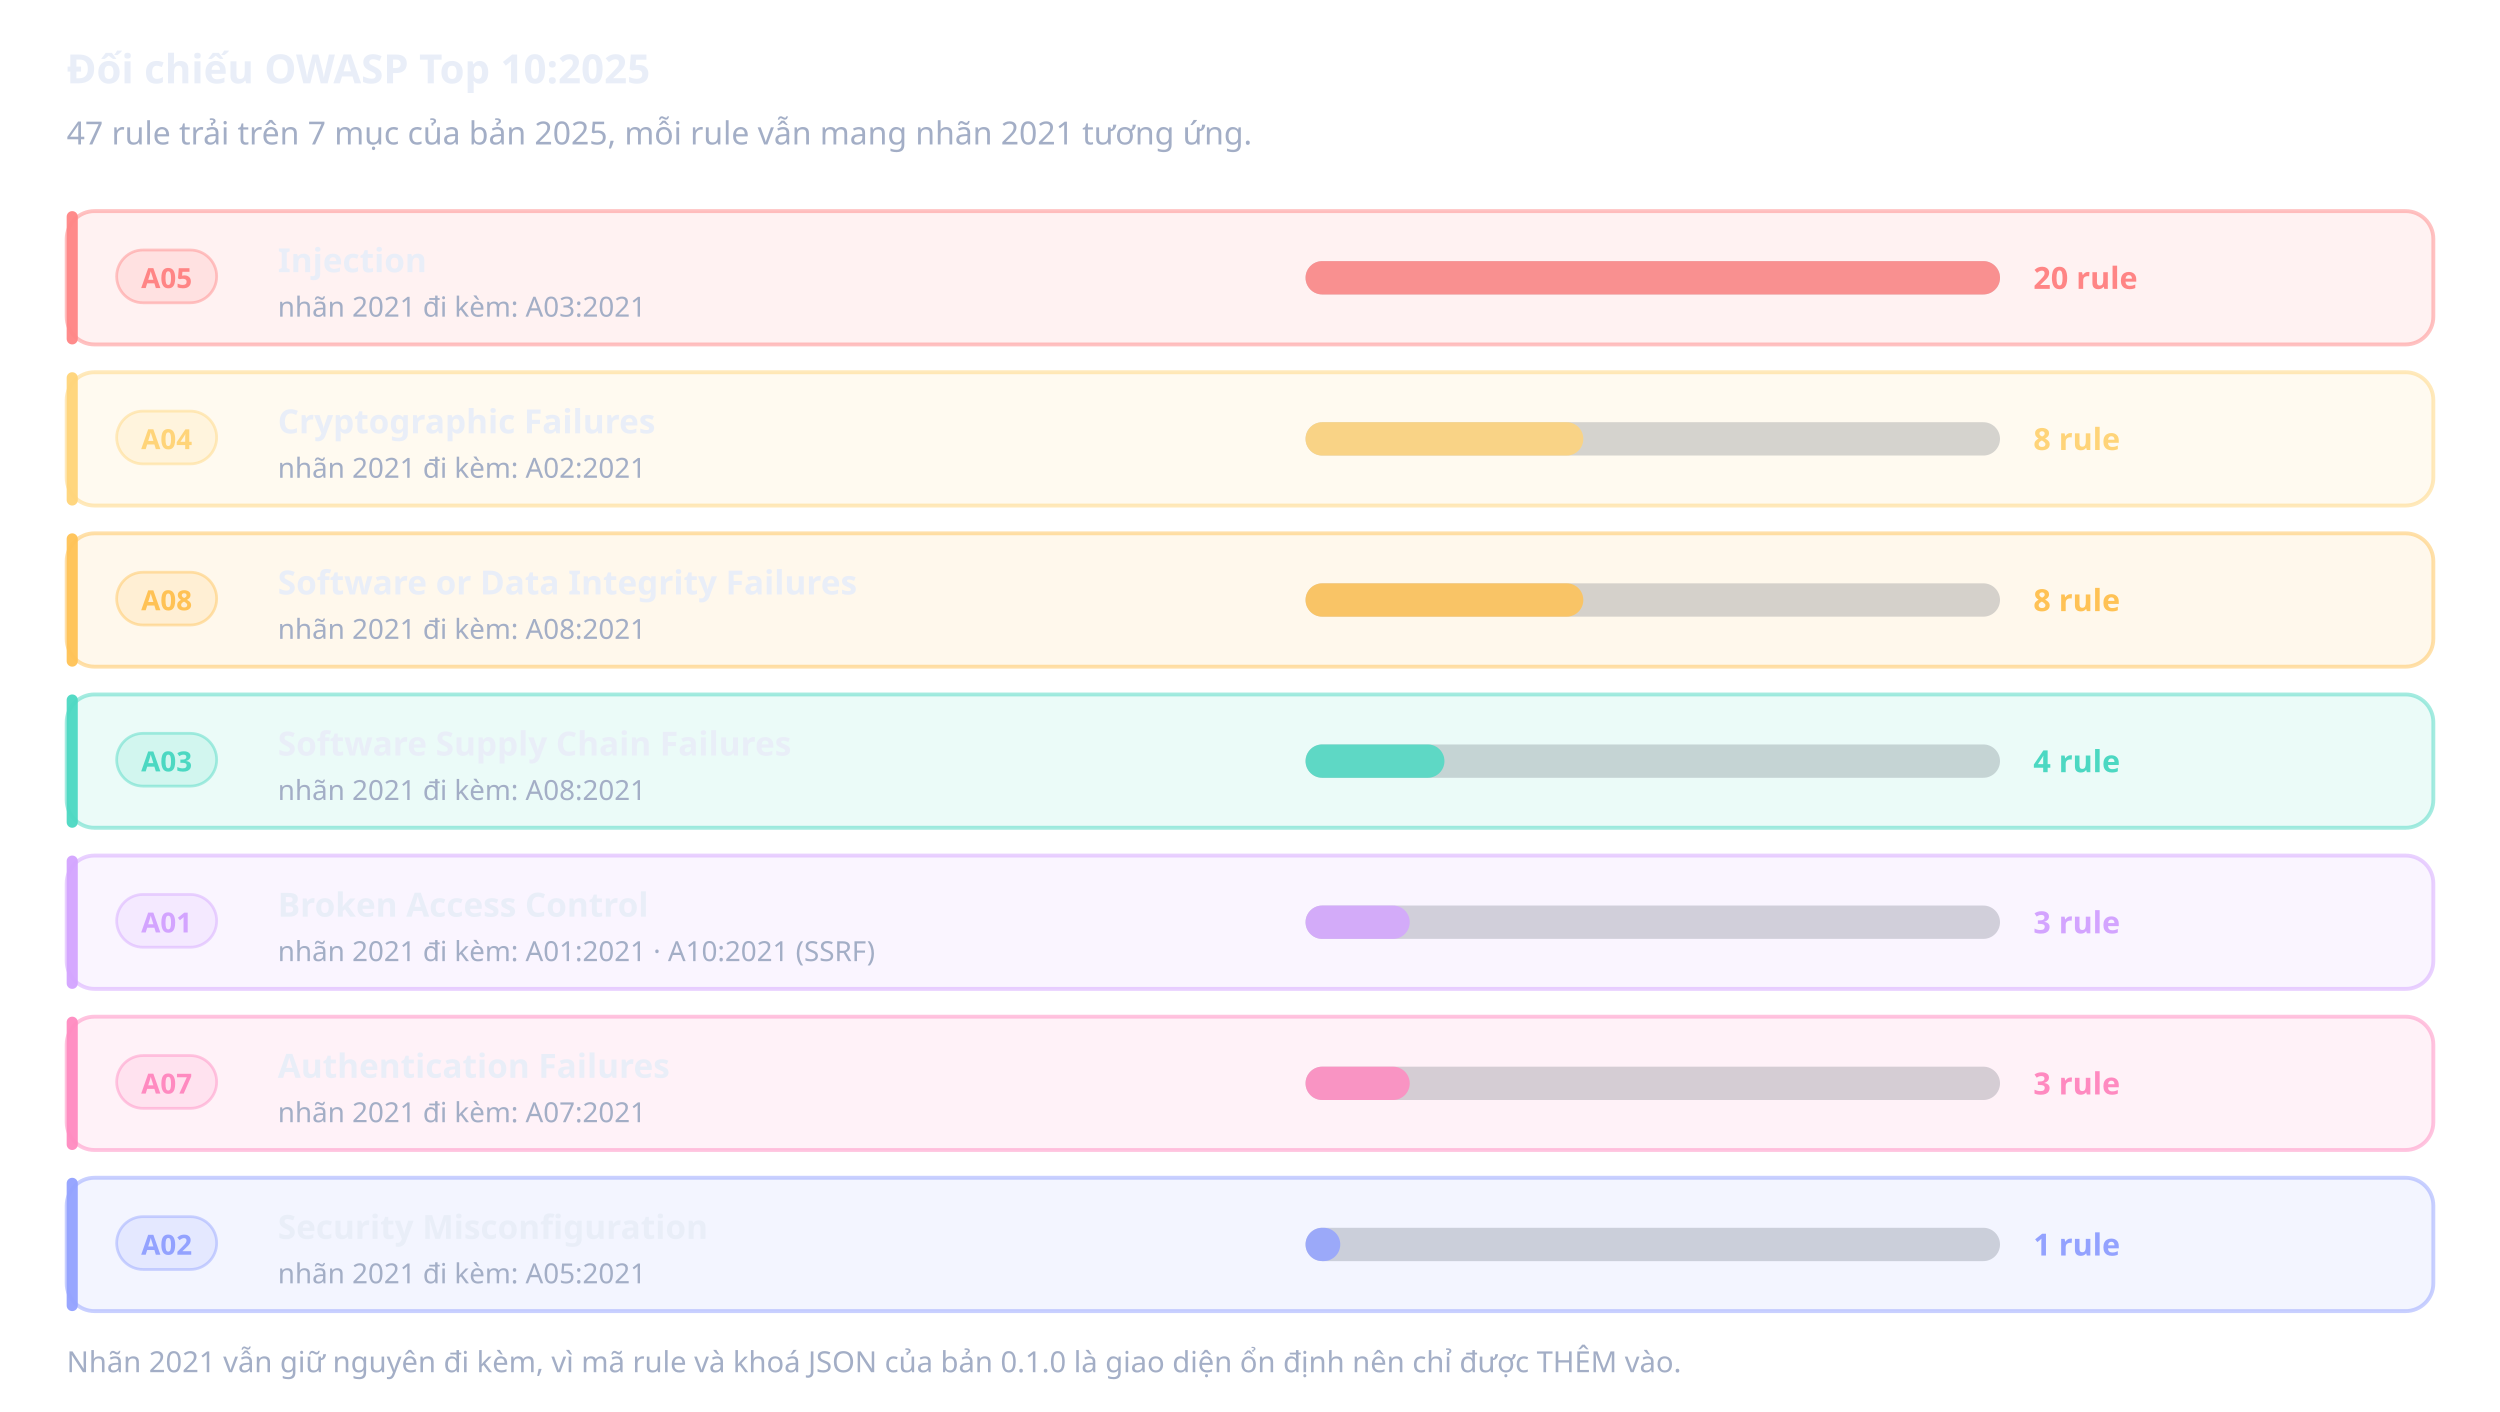
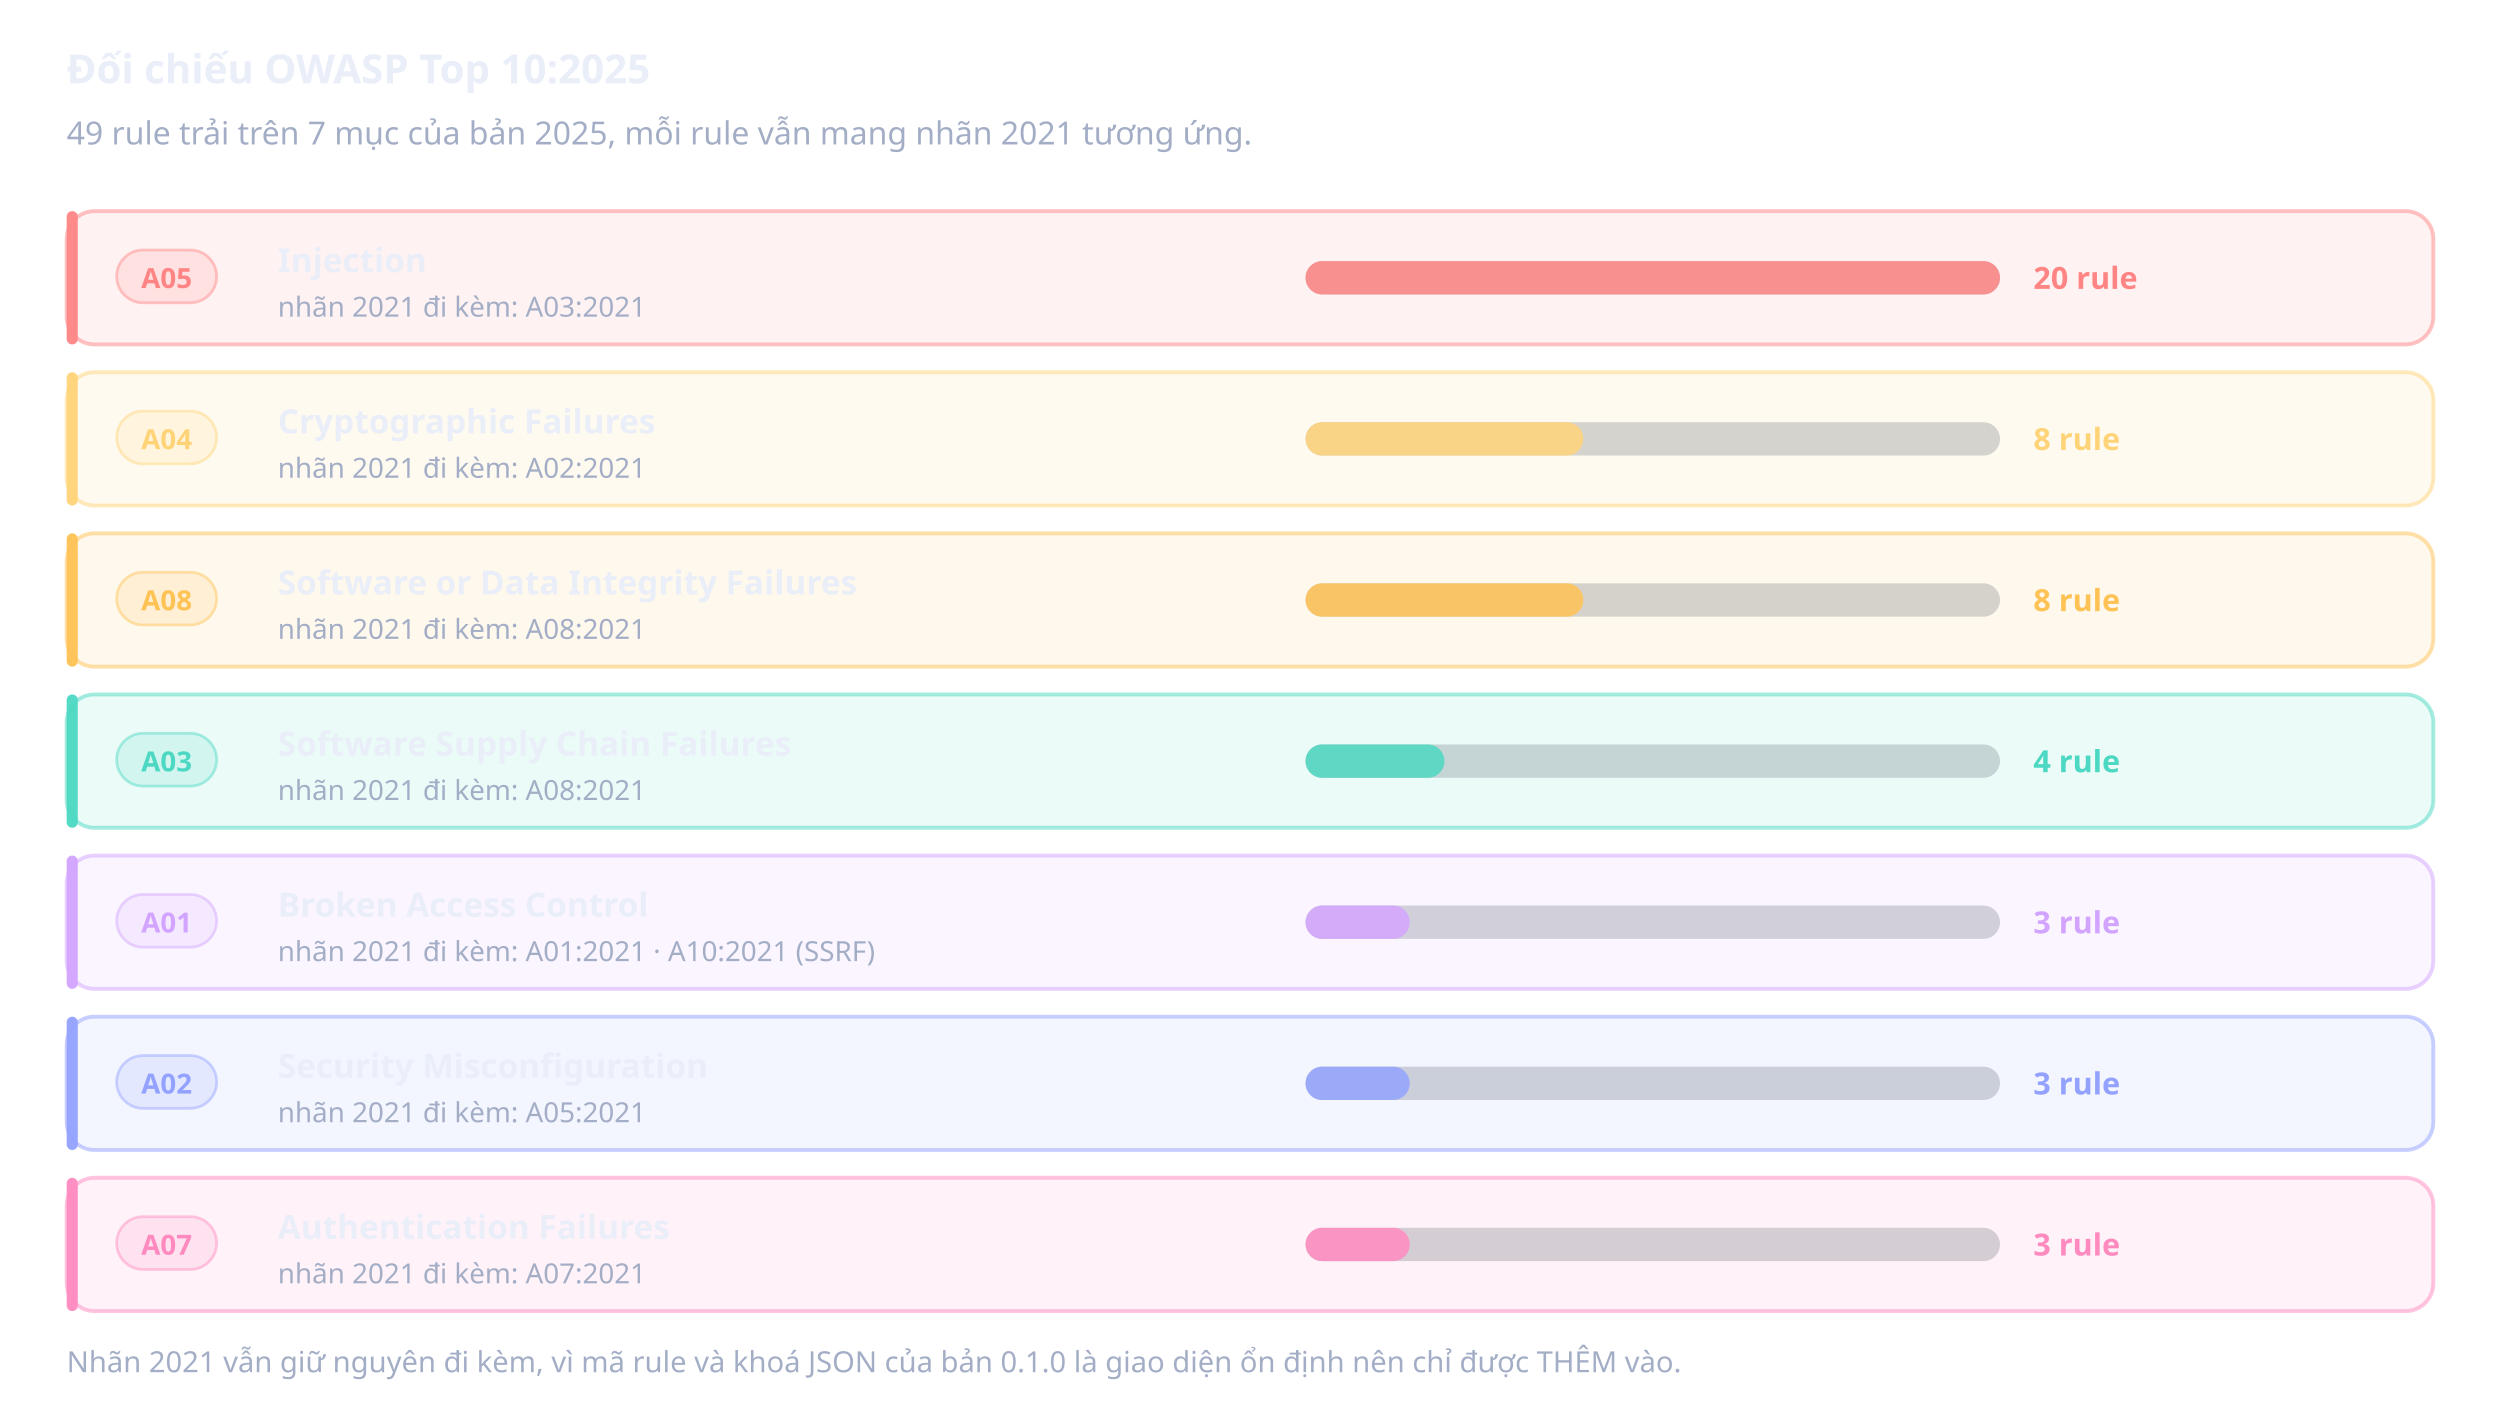
<svg xmlns="http://www.w3.org/2000/svg" viewBox="0 0 900 508" width="900" height="508" role="img">
  <defs>
    <marker id="adark" viewBox="0 0 10 10" refX="9" refY="5" markerWidth="6" markerHeight="6" orient="auto-start-reverse">
      <path d="M 0 0 L 10 5 L 0 10 z" fill="#a3aec6" opacity="0.75" />
    </marker>
  </defs>
  <text x="24" y="30" font-family="Segoe UI, system-ui, -apple-system, sans-serif" font-size="14.5" fill="#e9eef8" text-anchor="start" font-weight="700">Đối chiếu OWASP Top 10:2025</text>
-   <text x="24" y="52" font-family="Segoe UI, system-ui, -apple-system, sans-serif" font-size="11.5" fill="#a3aec6" text-anchor="start" font-weight="400">47 rule trải trên 7 mục của bản 2025, mỗi rule vẫn mang nhãn 2021 tương ứng.</text>
+   <text x="24" y="52" font-family="Segoe UI, system-ui, -apple-system, sans-serif" font-size="11.5" fill="#a3aec6" text-anchor="start" font-weight="400">49 rule trải trên 7 mục của bản 2025, mỗi rule vẫn mang nhãn 2021 tương ứng.</text>
  <rect x="24" y="76" width="852" height="48" rx="10" fill="#ff8585" opacity="0.11" />
  <rect x="24" y="76" width="852" height="48" rx="10" fill="none" stroke="#ff8585" stroke-width="1.4" opacity="0.50" />
  <rect x="24" y="76" width="4" height="48" rx="2" fill="#ff8585" opacity="0.95" />
  <rect x="42" y="90" width="36" height="19" rx="9.5" fill="#ff8585" opacity="0.16" />
  <rect x="42" y="90" width="36" height="19" rx="9.5" fill="none" stroke="#ff8585" stroke-width="1" opacity="0.45" />
  <text x="60" y="103.7" font-family="Segoe UI, system-ui, -apple-system, sans-serif" font-size="10" fill="#ff8585" text-anchor="middle" font-weight="700">A05</text>
  <text x="100" y="98" font-family="Segoe UI, system-ui, -apple-system, sans-serif" font-size="12" fill="#e9eef8" text-anchor="start" font-weight="700">Injection</text>
  <text x="100" y="114" font-family="Segoe UI, system-ui, -apple-system, sans-serif" font-size="10" fill="#a3aec6" text-anchor="start" font-weight="400">nhãn 2021 đi kèm: A03:2021</text>
  <rect x="470" y="94" width="250" height="12" rx="6.0" fill="#2b3546" opacity="0.20" />
  <rect x="470" y="94" width="250" height="12" rx="6" fill="#ff8585" opacity="0.85" />
  <text x="732" y="104" font-family="Segoe UI, system-ui, -apple-system, sans-serif" font-size="11" fill="#ff8585" text-anchor="start" font-weight="700">20 rule</text>
  <rect x="24" y="134" width="852" height="48" rx="10" fill="#ffd479" opacity="0.11" />
  <rect x="24" y="134" width="852" height="48" rx="10" fill="none" stroke="#ffd479" stroke-width="1.4" opacity="0.50" />
  <rect x="24" y="134" width="4" height="48" rx="2" fill="#ffd479" opacity="0.95" />
  <rect x="42" y="148" width="36" height="19" rx="9.5" fill="#ffd479" opacity="0.16" />
  <rect x="42" y="148" width="36" height="19" rx="9.5" fill="none" stroke="#ffd479" stroke-width="1" opacity="0.45" />
  <text x="60" y="161.7" font-family="Segoe UI, system-ui, -apple-system, sans-serif" font-size="10" fill="#ffd479" text-anchor="middle" font-weight="700">A04</text>
  <text x="100" y="156" font-family="Segoe UI, system-ui, -apple-system, sans-serif" font-size="12" fill="#e9eef8" text-anchor="start" font-weight="700">Cryptographic Failures</text>
  <text x="100" y="172" font-family="Segoe UI, system-ui, -apple-system, sans-serif" font-size="10" fill="#a3aec6" text-anchor="start" font-weight="400">nhãn 2021 đi kèm: A02:2021</text>
  <rect x="470" y="152" width="250" height="12" rx="6.0" fill="#2b3546" opacity="0.20" />
  <rect x="470" y="152" width="100" height="12" rx="6" fill="#ffd479" opacity="0.85" />
  <text x="732" y="162" font-family="Segoe UI, system-ui, -apple-system, sans-serif" font-size="11" fill="#ffd479" text-anchor="start" font-weight="700">8 rule</text>
  <rect x="24" y="192" width="852" height="48" rx="10" fill="#ffc255" opacity="0.11" />
  <rect x="24" y="192" width="852" height="48" rx="10" fill="none" stroke="#ffc255" stroke-width="1.4" opacity="0.50" />
  <rect x="24" y="192" width="4" height="48" rx="2" fill="#ffc255" opacity="0.95" />
  <rect x="42" y="206" width="36" height="19" rx="9.5" fill="#ffc255" opacity="0.16" />
  <rect x="42" y="206" width="36" height="19" rx="9.5" fill="none" stroke="#ffc255" stroke-width="1" opacity="0.45" />
  <text x="60" y="219.7" font-family="Segoe UI, system-ui, -apple-system, sans-serif" font-size="10" fill="#ffc255" text-anchor="middle" font-weight="700">A08</text>
  <text x="100" y="214" font-family="Segoe UI, system-ui, -apple-system, sans-serif" font-size="12" fill="#e9eef8" text-anchor="start" font-weight="700">Software or Data Integrity Failures</text>
  <text x="100" y="230" font-family="Segoe UI, system-ui, -apple-system, sans-serif" font-size="10" fill="#a3aec6" text-anchor="start" font-weight="400">nhãn 2021 đi kèm: A08:2021</text>
  <rect x="470" y="210" width="250" height="12" rx="6.0" fill="#2b3546" opacity="0.20" />
  <rect x="470" y="210" width="100" height="12" rx="6" fill="#ffc255" opacity="0.85" />
  <text x="732" y="220" font-family="Segoe UI, system-ui, -apple-system, sans-serif" font-size="11" fill="#ffc255" text-anchor="start" font-weight="700">8 rule</text>
  <rect x="24" y="250" width="852" height="48" rx="10" fill="#4cd8c2" opacity="0.11" />
  <rect x="24" y="250" width="852" height="48" rx="10" fill="none" stroke="#4cd8c2" stroke-width="1.4" opacity="0.50" />
  <rect x="24" y="250" width="4" height="48" rx="2" fill="#4cd8c2" opacity="0.95" />
  <rect x="42" y="264" width="36" height="19" rx="9.5" fill="#4cd8c2" opacity="0.16" />
  <rect x="42" y="264" width="36" height="19" rx="9.5" fill="none" stroke="#4cd8c2" stroke-width="1" opacity="0.45" />
  <text x="60" y="277.7" font-family="Segoe UI, system-ui, -apple-system, sans-serif" font-size="10" fill="#4cd8c2" text-anchor="middle" font-weight="700">A03</text>
  <text x="100" y="272" font-family="Segoe UI, system-ui, -apple-system, sans-serif" font-size="12" fill="#e9eef8" text-anchor="start" font-weight="700">Software Supply Chain Failures</text>
  <text x="100" y="288" font-family="Segoe UI, system-ui, -apple-system, sans-serif" font-size="10" fill="#a3aec6" text-anchor="start" font-weight="400">nhãn 2021 đi kèm: A08:2021</text>
  <rect x="470" y="268" width="250" height="12" rx="6.0" fill="#2b3546" opacity="0.20" />
  <rect x="470" y="268" width="50" height="12" rx="6" fill="#4cd8c2" opacity="0.85" />
  <text x="732" y="278" font-family="Segoe UI, system-ui, -apple-system, sans-serif" font-size="11" fill="#4cd8c2" text-anchor="start" font-weight="700">4 rule</text>
  <rect x="24" y="308" width="852" height="48" rx="10" fill="#d3a4ff" opacity="0.11" />
  <rect x="24" y="308" width="852" height="48" rx="10" fill="none" stroke="#d3a4ff" stroke-width="1.4" opacity="0.50" />
  <rect x="24" y="308" width="4" height="48" rx="2" fill="#d3a4ff" opacity="0.95" />
  <rect x="42" y="322" width="36" height="19" rx="9.5" fill="#d3a4ff" opacity="0.16" />
  <rect x="42" y="322" width="36" height="19" rx="9.5" fill="none" stroke="#d3a4ff" stroke-width="1" opacity="0.45" />
  <text x="60" y="335.7" font-family="Segoe UI, system-ui, -apple-system, sans-serif" font-size="10" fill="#d3a4ff" text-anchor="middle" font-weight="700">A01</text>
  <text x="100" y="330" font-family="Segoe UI, system-ui, -apple-system, sans-serif" font-size="12" fill="#e9eef8" text-anchor="start" font-weight="700">Broken Access Control</text>
  <text x="100" y="346" font-family="Segoe UI, system-ui, -apple-system, sans-serif" font-size="10" fill="#a3aec6" text-anchor="start" font-weight="400">nhãn 2021 đi kèm: A01:2021 · A10:2021 (SSRF)</text>
  <rect x="470" y="326" width="250" height="12" rx="6.0" fill="#2b3546" opacity="0.20" />
  <rect x="470" y="326" width="37.5" height="12" rx="6" fill="#d3a4ff" opacity="0.85" />
  <text x="732" y="336" font-family="Segoe UI, system-ui, -apple-system, sans-serif" font-size="11" fill="#d3a4ff" text-anchor="start" font-weight="700">3 rule</text>
-   <rect x="24" y="366" width="852" height="48" rx="10" fill="#ff8ac0" opacity="0.11" />
-   <rect x="24" y="366" width="852" height="48" rx="10" fill="none" stroke="#ff8ac0" stroke-width="1.4" opacity="0.50" />
-   <rect x="24" y="366" width="4" height="48" rx="2" fill="#ff8ac0" opacity="0.95" />
-   <rect x="42" y="380" width="36" height="19" rx="9.5" fill="#ff8ac0" opacity="0.16" />
-   <rect x="42" y="380" width="36" height="19" rx="9.5" fill="none" stroke="#ff8ac0" stroke-width="1" opacity="0.45" />
-   <text x="60" y="393.7" font-family="Segoe UI, system-ui, -apple-system, sans-serif" font-size="10" fill="#ff8ac0" text-anchor="middle" font-weight="700">A07</text>
-   <text x="100" y="388" font-family="Segoe UI, system-ui, -apple-system, sans-serif" font-size="12" fill="#e9eef8" text-anchor="start" font-weight="700">Authentication Failures</text>
-   <text x="100" y="404" font-family="Segoe UI, system-ui, -apple-system, sans-serif" font-size="10" fill="#a3aec6" text-anchor="start" font-weight="400">nhãn 2021 đi kèm: A07:2021</text>
+   <rect x="24" y="366" width="852" height="48" rx="10" fill="#93a2ff" opacity="0.11" />
+   <rect x="24" y="366" width="852" height="48" rx="10" fill="none" stroke="#93a2ff" stroke-width="1.4" opacity="0.50" />
+   <rect x="24" y="366" width="4" height="48" rx="2" fill="#93a2ff" opacity="0.95" />
+   <rect x="42" y="380" width="36" height="19" rx="9.5" fill="#93a2ff" opacity="0.16" />
+   <rect x="42" y="380" width="36" height="19" rx="9.5" fill="none" stroke="#93a2ff" stroke-width="1" opacity="0.45" />
+   <text x="60" y="393.7" font-family="Segoe UI, system-ui, -apple-system, sans-serif" font-size="10" fill="#93a2ff" text-anchor="middle" font-weight="700">A02</text>
+   <text x="100" y="388" font-family="Segoe UI, system-ui, -apple-system, sans-serif" font-size="12" fill="#e9eef8" text-anchor="start" font-weight="700">Security Misconfiguration</text>
+   <text x="100" y="404" font-family="Segoe UI, system-ui, -apple-system, sans-serif" font-size="10" fill="#a3aec6" text-anchor="start" font-weight="400">nhãn 2021 đi kèm: A05:2021</text>
  <rect x="470" y="384" width="250" height="12" rx="6.0" fill="#2b3546" opacity="0.20" />
-   <rect x="470" y="384" width="37.5" height="12" rx="6" fill="#ff8ac0" opacity="0.85" />
-   <text x="732" y="394" font-family="Segoe UI, system-ui, -apple-system, sans-serif" font-size="11" fill="#ff8ac0" text-anchor="start" font-weight="700">3 rule</text>
-   <rect x="24" y="424" width="852" height="48" rx="10" fill="#93a2ff" opacity="0.11" />
-   <rect x="24" y="424" width="852" height="48" rx="10" fill="none" stroke="#93a2ff" stroke-width="1.4" opacity="0.50" />
-   <rect x="24" y="424" width="4" height="48" rx="2" fill="#93a2ff" opacity="0.95" />
-   <rect x="42" y="438" width="36" height="19" rx="9.5" fill="#93a2ff" opacity="0.16" />
-   <rect x="42" y="438" width="36" height="19" rx="9.5" fill="none" stroke="#93a2ff" stroke-width="1" opacity="0.45" />
-   <text x="60" y="451.7" font-family="Segoe UI, system-ui, -apple-system, sans-serif" font-size="10" fill="#93a2ff" text-anchor="middle" font-weight="700">A02</text>
-   <text x="100" y="446" font-family="Segoe UI, system-ui, -apple-system, sans-serif" font-size="12" fill="#e9eef8" text-anchor="start" font-weight="700">Security Misconfiguration</text>
-   <text x="100" y="462" font-family="Segoe UI, system-ui, -apple-system, sans-serif" font-size="10" fill="#a3aec6" text-anchor="start" font-weight="400">nhãn 2021 đi kèm: A05:2021</text>
+   <rect x="470" y="384" width="37.5" height="12" rx="6" fill="#93a2ff" opacity="0.85" />
+   <text x="732" y="394" font-family="Segoe UI, system-ui, -apple-system, sans-serif" font-size="11" fill="#93a2ff" text-anchor="start" font-weight="700">3 rule</text>
+   <rect x="24" y="424" width="852" height="48" rx="10" fill="#ff8ac0" opacity="0.11" />
+   <rect x="24" y="424" width="852" height="48" rx="10" fill="none" stroke="#ff8ac0" stroke-width="1.4" opacity="0.50" />
+   <rect x="24" y="424" width="4" height="48" rx="2" fill="#ff8ac0" opacity="0.95" />
+   <rect x="42" y="438" width="36" height="19" rx="9.5" fill="#ff8ac0" opacity="0.16" />
+   <rect x="42" y="438" width="36" height="19" rx="9.5" fill="none" stroke="#ff8ac0" stroke-width="1" opacity="0.45" />
+   <text x="60" y="451.7" font-family="Segoe UI, system-ui, -apple-system, sans-serif" font-size="10" fill="#ff8ac0" text-anchor="middle" font-weight="700">A07</text>
+   <text x="100" y="446" font-family="Segoe UI, system-ui, -apple-system, sans-serif" font-size="12" fill="#e9eef8" text-anchor="start" font-weight="700">Authentication Failures</text>
+   <text x="100" y="462" font-family="Segoe UI, system-ui, -apple-system, sans-serif" font-size="10" fill="#a3aec6" text-anchor="start" font-weight="400">nhãn 2021 đi kèm: A07:2021</text>
  <rect x="470" y="442" width="250" height="12" rx="6.0" fill="#2b3546" opacity="0.20" />
-   <rect x="470" y="442" width="12.5" height="12" rx="6" fill="#93a2ff" opacity="0.85" />
-   <text x="732" y="452" font-family="Segoe UI, system-ui, -apple-system, sans-serif" font-size="11" fill="#93a2ff" text-anchor="start" font-weight="700">1 rule</text>
+   <rect x="470" y="442" width="37.5" height="12" rx="6" fill="#ff8ac0" opacity="0.85" />
+   <text x="732" y="452" font-family="Segoe UI, system-ui, -apple-system, sans-serif" font-size="11" fill="#ff8ac0" text-anchor="start" font-weight="700">3 rule</text>
  <text x="24" y="494" font-family="Segoe UI, system-ui, -apple-system, sans-serif" font-size="10.5" fill="#a3aec6" text-anchor="start" font-weight="400">Nhãn 2021 vẫn giữ nguyên đi kèm, vì mã rule và khoá JSON của bản 0.1.0 là giao diện ổn định nên chỉ được THÊM vào.</text>
</svg>
